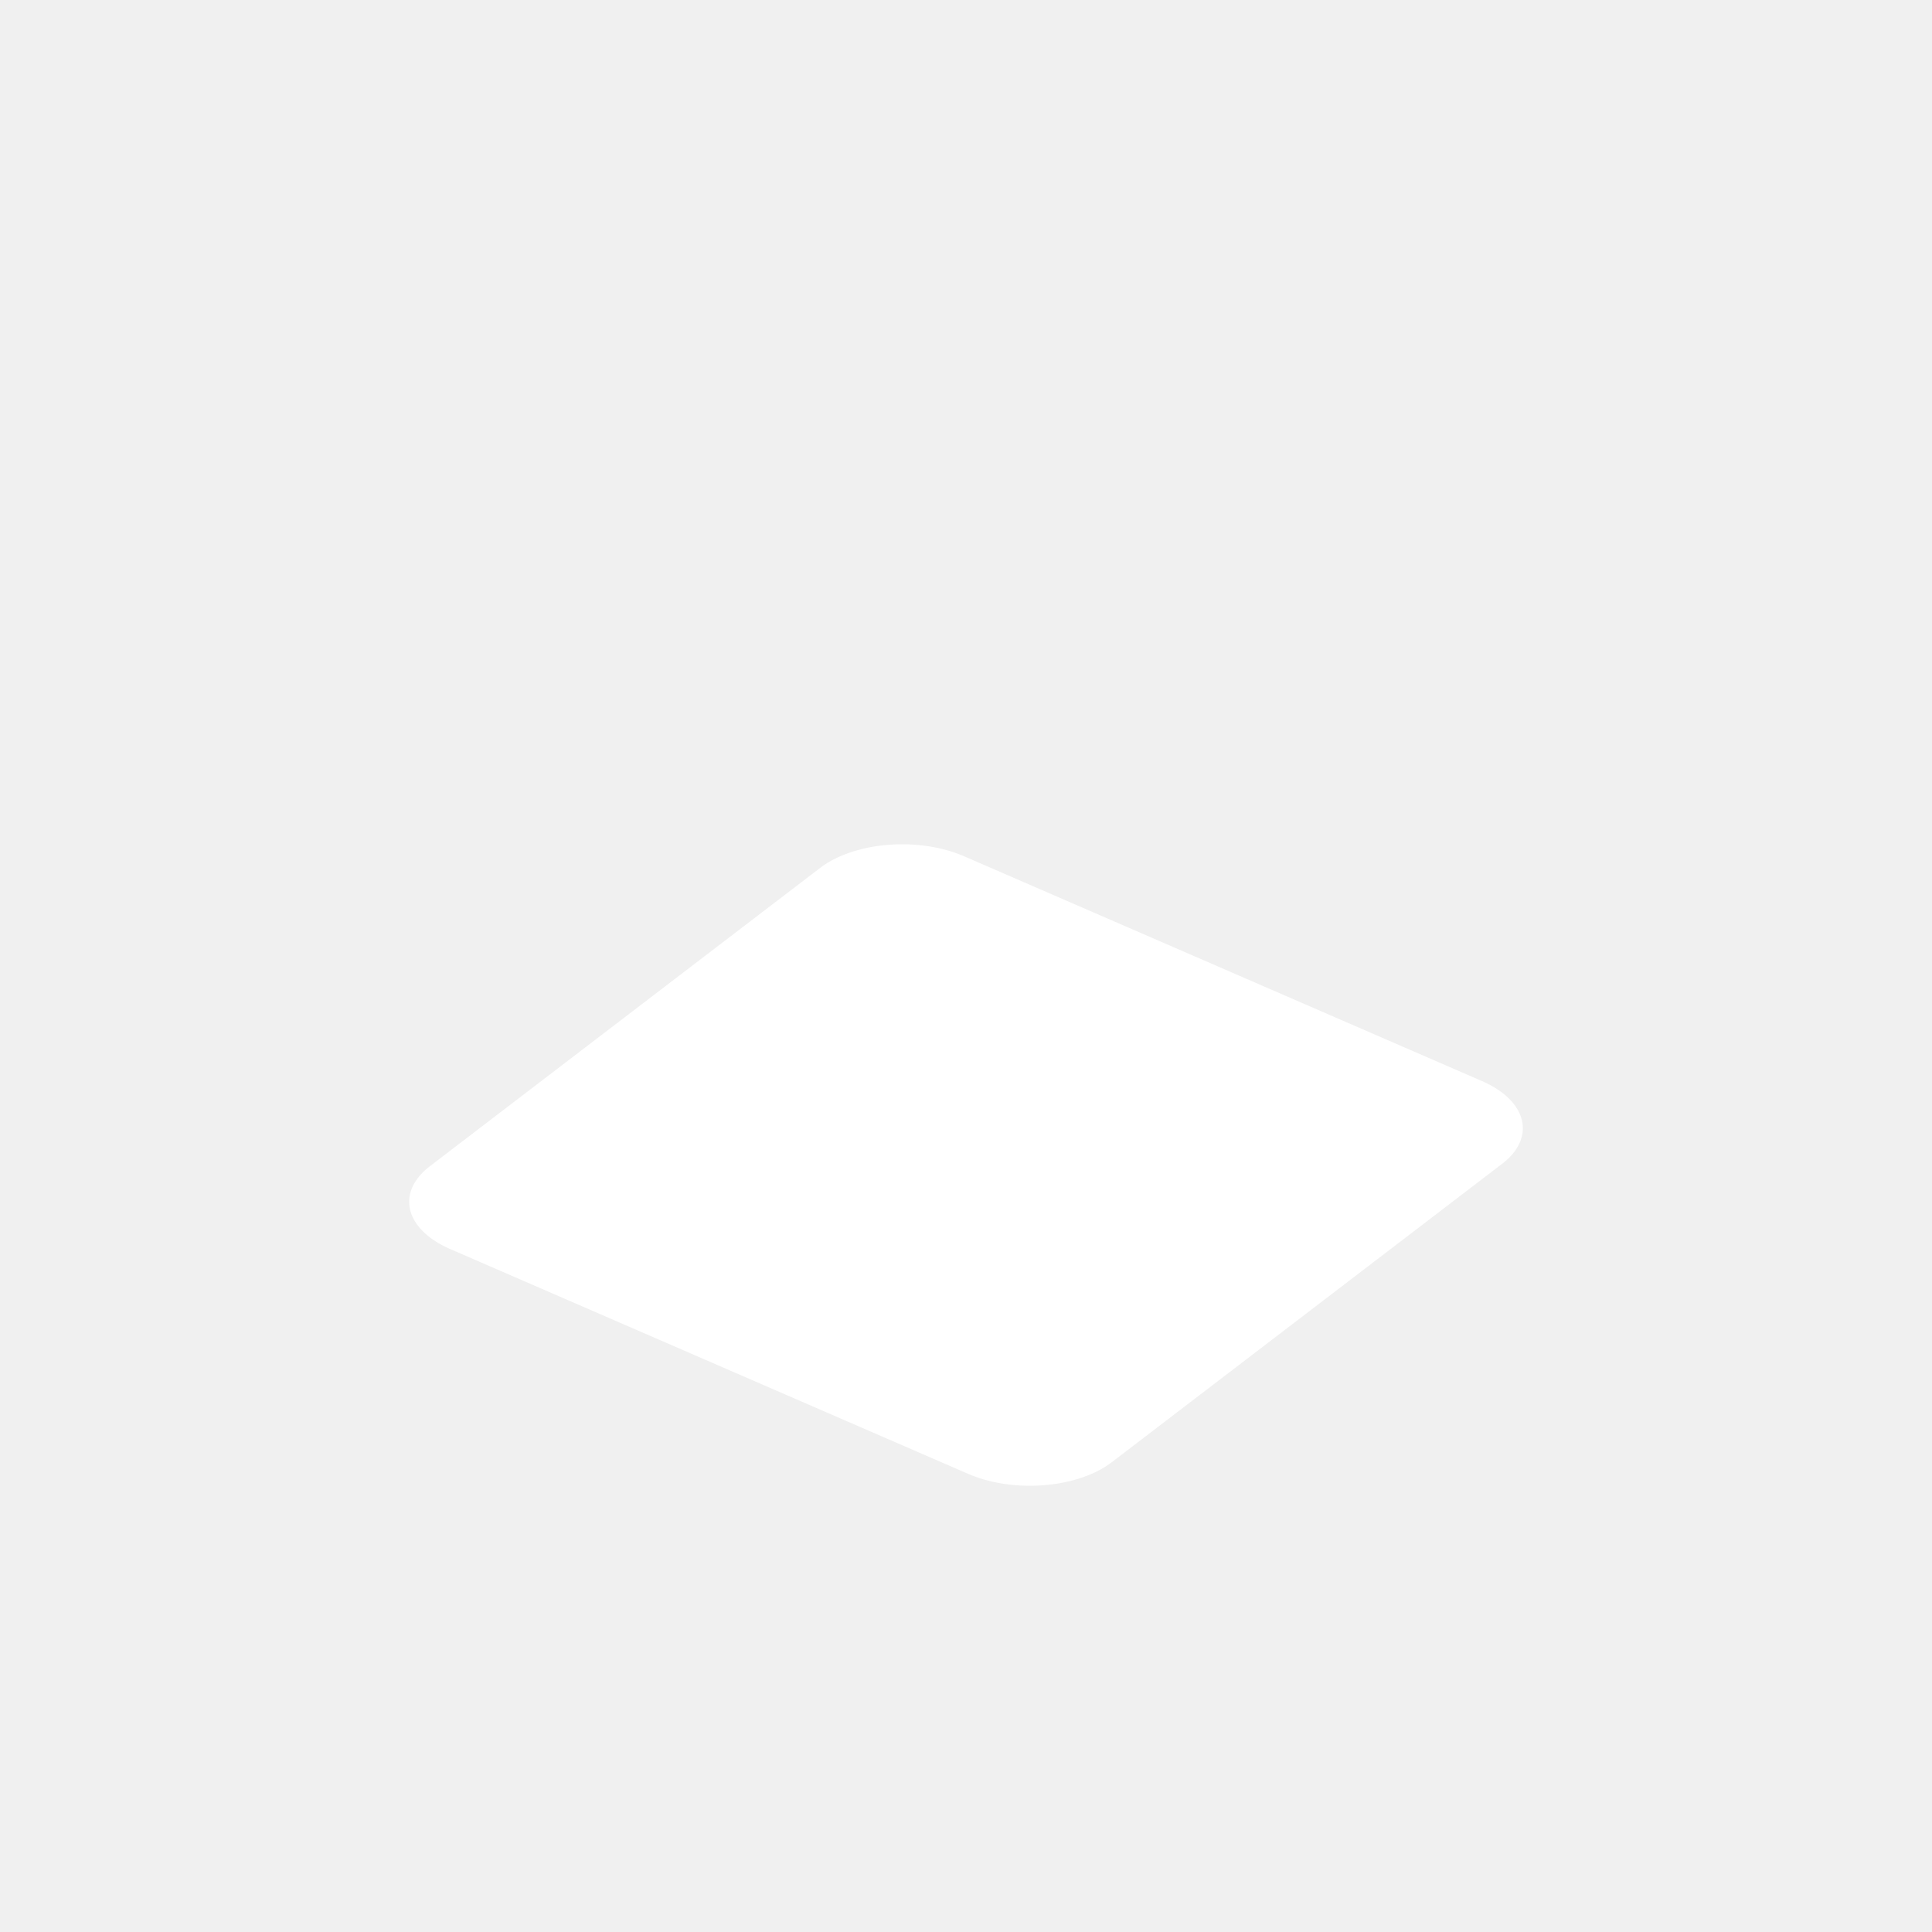
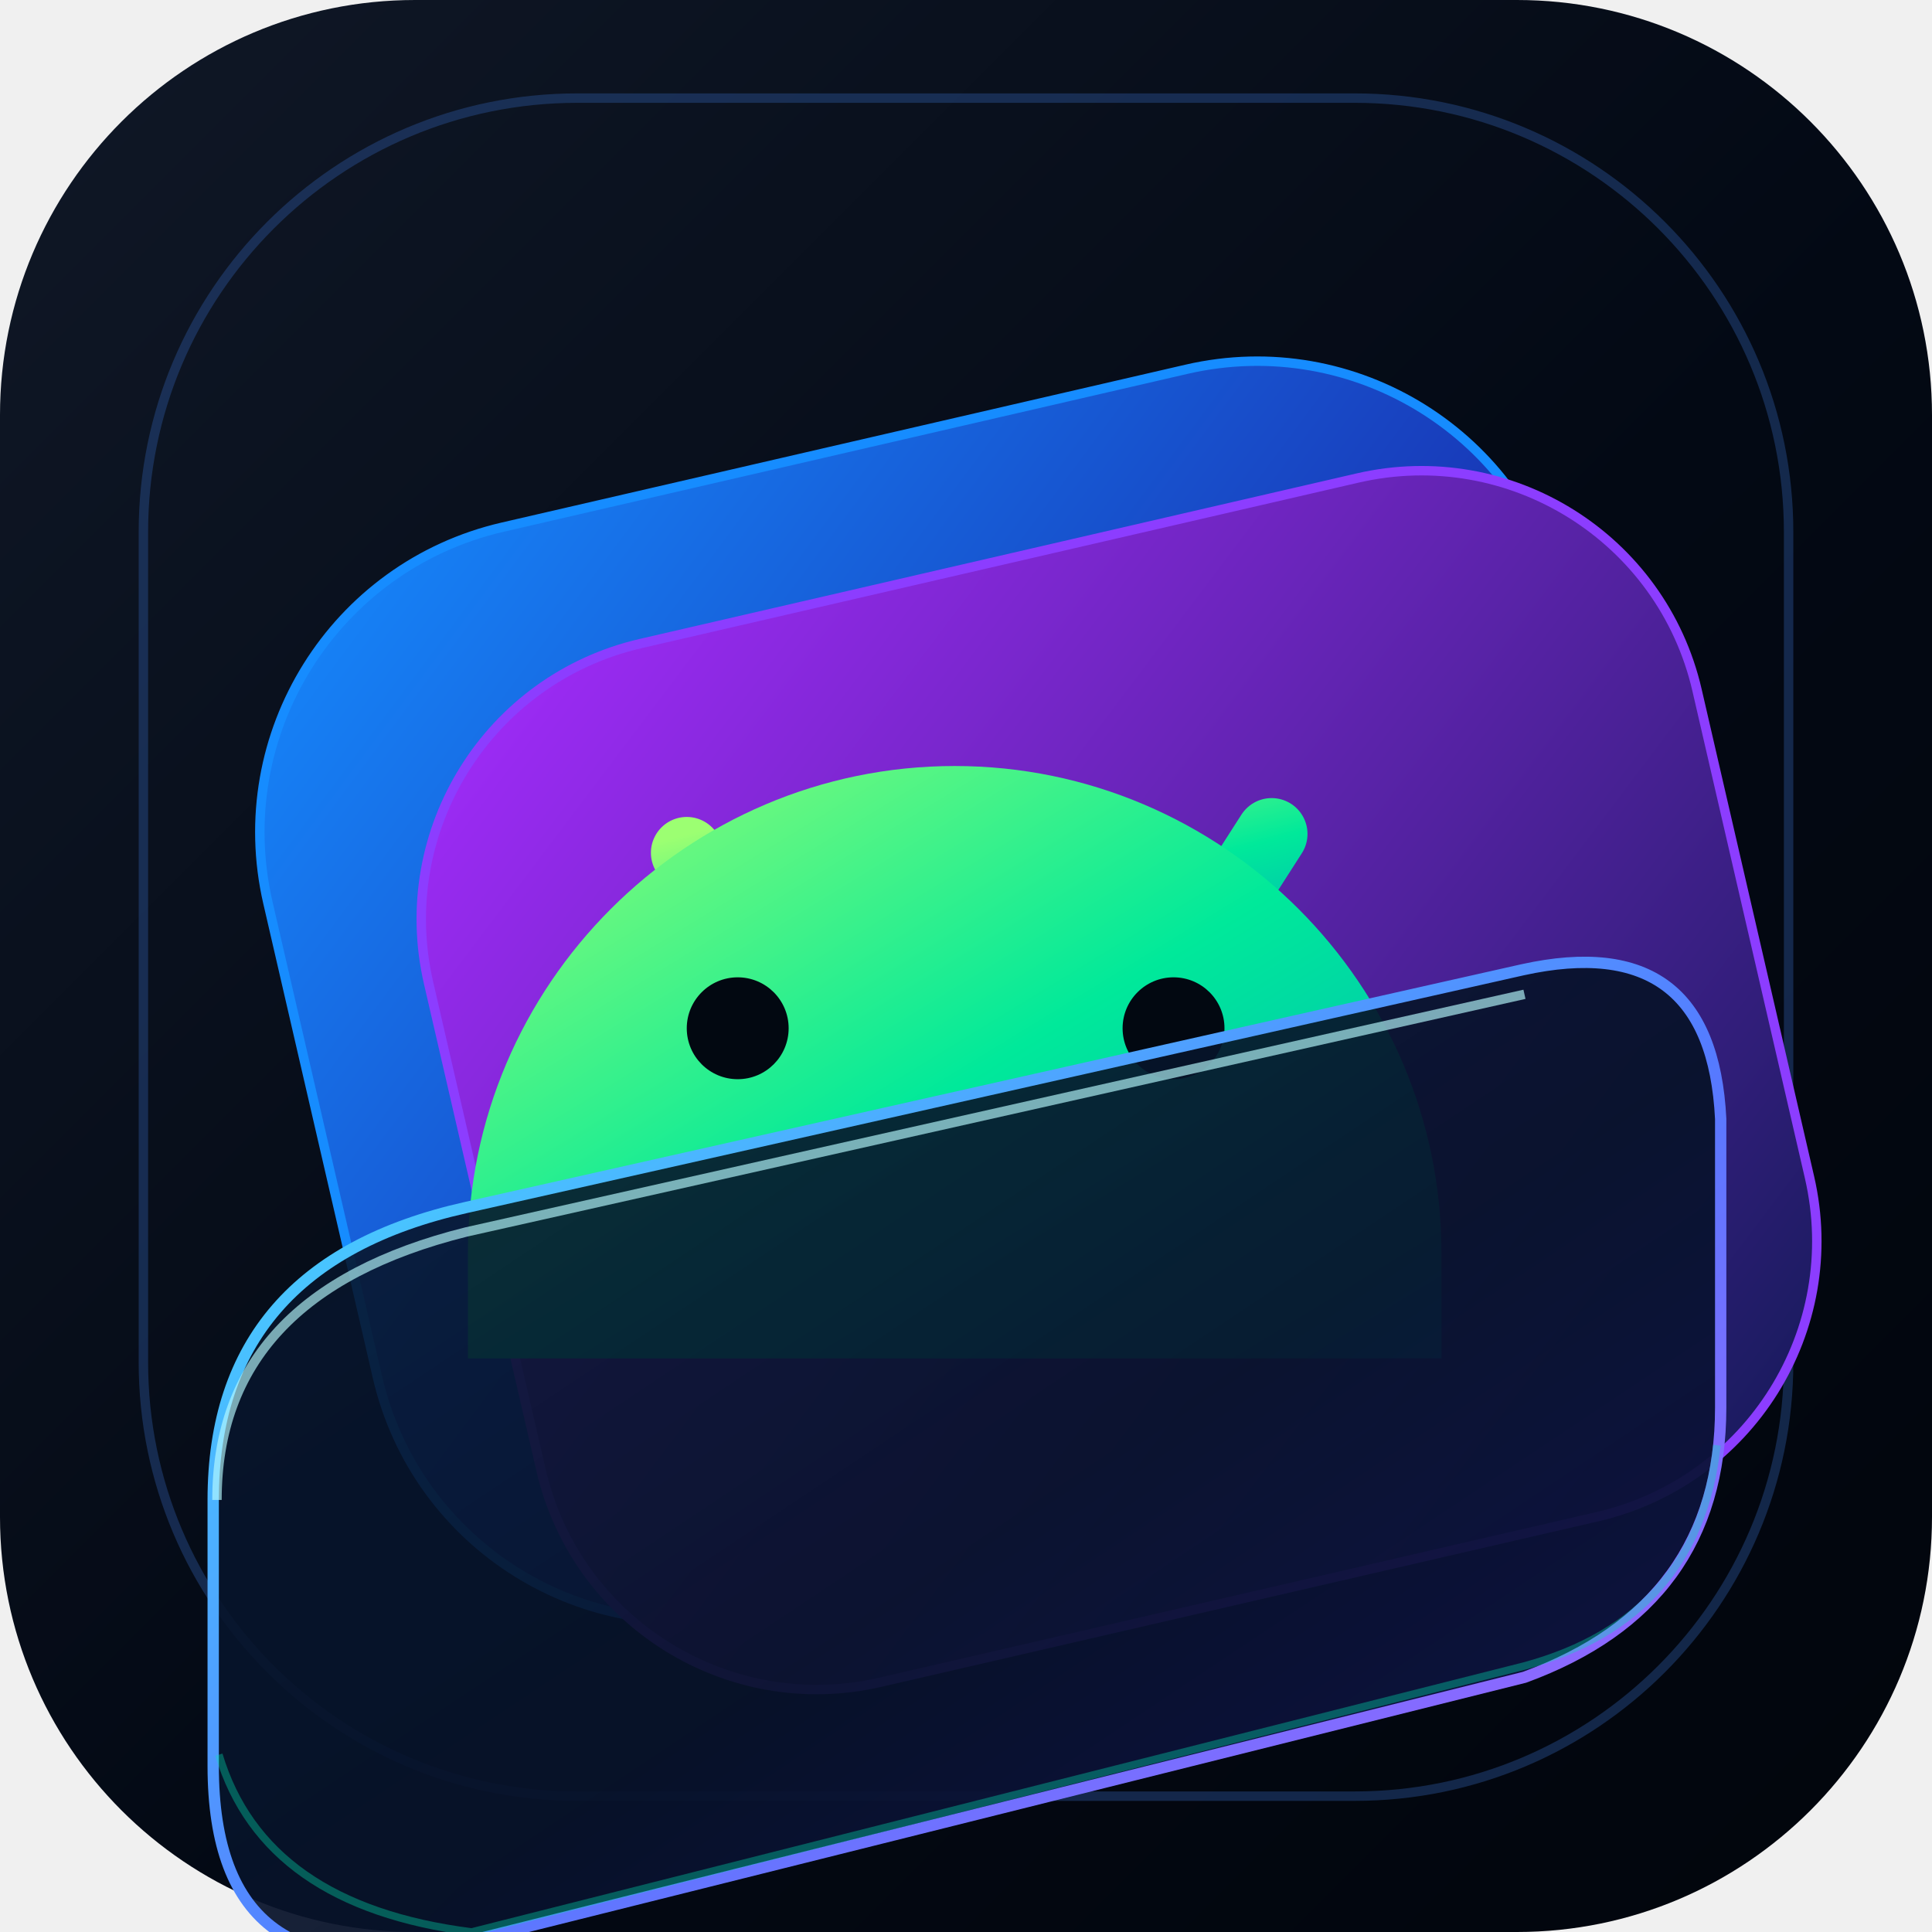
<svg xmlns="http://www.w3.org/2000/svg" width="1024" height="1024" viewBox="0 0 1024 1024">
-   <path fill="#FFFFFF" d="M589.22,775.03 L587.90,775.99 L586.52,776.93 L585.08,777.83 L583.57,778.70 L582.01,779.54 L580.39,780.34 L578.72,781.10 L577.00,781.83 L575.22,782.51 L573.41,783.15 L571.55,783.76 L569.65,784.32 L567.72,784.83 L565.75,785.31 L563.75,785.73 L561.72,786.12 L559.67,786.45 L557.60,786.74 L555.51,786.98 L553.40,787.18 L551.29,787.33 L549.16,787.42 L547.03,787.48 L544.90,787.48 L542.77,787.43 L540.64,787.34 L538.52,787.20 L536.42,787.01 L534.32,786.77 L532.25,786.49 L530.20,786.16 L528.17,785.78 L526.16,785.36 L524.19,784.89 L522.25,784.38 L520.35,783.82 L518.49,783.22 L516.67,782.58 L514.89,781.90 L513.16,781.18 L238.48,661.96 L236.81,661.20 L235.18,660.41 L233.61,659.57 L232.10,658.71 L230.65,657.81 L229.26,656.88 L227.94,655.91 L226.68,654.92 L225.49,653.90 L224.38,652.85 L223.33,651.78 L222.36,650.69 L221.46,649.58 L220.64,648.44 L219.90,647.29 L219.23,646.12 L218.65,644.94 L218.15,643.75 L217.73,642.55 L217.39,641.33 L217.13,640.11 L216.96,638.89 L216.87,637.66 L216.87,636.43 L216.95,635.21 L217.11,633.98 L217.36,632.76 L217.69,631.55 L218.10,630.34 L218.59,629.15 L219.17,627.96 L219.82,626.80 L220.55,625.64 L221.37,624.51 L222.25,623.39 L223.22,622.29 L224.26,621.22 L225.37,620.17 L226.55,619.15 L227.80,618.15 L434.78,459.94 L436.10,458.97 L437.48,458.04 L438.92,457.13 L440.43,456.26 L441.99,455.43 L443.61,454.63 L445.28,453.86 L447.00,453.14 L448.78,452.46 L450.59,451.81 L452.45,451.21 L454.35,450.65 L456.28,450.13 L458.25,449.66 L460.25,449.23 L462.28,448.85 L464.33,448.51 L466.40,448.22 L468.49,447.98 L470.60,447.79 L472.71,447.64 L474.84,447.54 L476.97,447.49 L479.10,447.49 L481.23,447.53 L483.36,447.63 L485.48,447.77 L487.58,447.96 L489.68,448.20 L491.75,448.48 L493.80,448.81 L495.83,449.19 L497.84,449.61 L499.81,450.08 L501.75,450.59 L503.65,451.14 L505.51,451.74 L507.33,452.38 L509.11,453.06 L510.84,453.78 L785.52,573.01 L787.19,573.76 L788.82,574.56 L790.39,575.39 L791.90,576.26 L793.35,577.16 L794.74,578.09 L796.06,579.05 L797.32,580.05 L798.51,581.07 L799.62,582.11 L800.67,583.18 L801.64,584.27 L802.54,585.39 L803.36,586.52 L804.10,587.67 L804.77,588.84 L805.35,590.02 L805.85,591.22 L806.27,592.42 L806.61,593.63 L806.87,594.85 L807.04,596.08 L807.13,597.30 L807.13,598.53 L807.05,599.76 L806.89,600.99 L806.64,602.21 L806.31,603.42 L805.90,604.62 L805.41,605.82 L804.83,607.00 L804.18,608.17 L803.45,609.32 L802.63,610.46 L801.75,611.58 L800.78,612.67 L799.74,613.75 L798.63,614.79 L797.45,615.82 L796.20,616.81 Z" />
+   <defs>
+     <linearGradient id="bg" x1="0" y1="0" x2="1" y2="1">
+       <stop stop-color="#101827" />
+       <stop offset=".55" stop-color="#030914" />
+       <stop offset="1" stop-color="#02050c" />
+     </linearGradient>
+     <linearGradient id="blue" x1="0" y1="0" x2="1" y2="1">
+       <stop stop-color="#168cff" />
+       <stop offset=".55" stop-color="#183cbb" />
+       <stop offset="1" stop-color="#080f34" />
+     </linearGradient>
+     <linearGradient id="purple" x1="0" y1="0" x2="1" y2="1">
+       <stop stop-color="#a52cff" />
+       <stop offset="1" stop-color="#111a55" />
+     </linearGradient>
+     <linearGradient id="green" x1="0" y1="0" x2="1" y2="1">
+       <stop stop-color="#9cff72" />
+       <stop offset=".52" stop-color="#00e99a" />
+       <stop offset="1" stop-color="#00a9bd" />
+     </linearGradient>
+     <linearGradient id="glass" x1="0" y1="0" x2="1" y2="1">
+       <stop stop-color="#07172c" stop-opacity=".86" />
+       <stop offset=".55" stop-color="#07122a" stop-opacity=".94" />
+       <stop offset="1" stop-color="#11134c" stop-opacity=".96" />
+     </linearGradient>
+     <linearGradient id="rim" x1="0" y1="0" x2="1" y2="1">
+       <stop stop-color="#42eaff" />
+       <stop offset=".55" stop-color="#557aff" />
+       <stop offset="1" stop-color="#b45bff" />
+     </linearGradient>
+     <filter id="glow" x="-40%" y="-40%" width="180%" height="180%">
+       <feGaussianBlur stdDeviation="20" />
+     </filter>
+   </defs>
+   <rect x="0" y="0" width="1024" height="1024" rx="220" fill="url(#bg)" />
+   <rect x="76" y="52" width="872" height="900" rx="230" fill="none" stroke="#315da8" stroke-opacity=".38" stroke-width="5" />
+   <rect x="162" y="230" width="704" height="590" rx="166" transform="rotate(-13 514 525)" fill="url(#blue)" stroke="#168cff" stroke-width="5" />
+   <rect x="248" y="290" width="690" height="565" rx="150" transform="rotate(-13 593 572)" fill="url(#purple)" stroke="#8c3dff" stroke-width="5" />
+   <path d="M364 452 L414 525 M674 442 L624 520" fill="none" stroke="url(#green)" stroke-width="38" stroke-linecap="round" />
+   <path d="M248 664 C248 522 364 406 506 406 C648 406 764 522 764 664 L764 720 L248 720 Z" fill="url(#green)" />
+   <circle cx="391" cy="545" r="27" fill="#020811" />
+   <circle cx="622" cy="545" r="27" fill="#020811" />
+   <path d="M113 795 Q113 670 247 640 L807 514 Q907 492 912 593 L912 746 Q912 851 808 889 L244 1030 Q113 1062 113 936 Z" fill="url(#glass)" stroke="url(#rim)" stroke-width="6" />
+   <path d="M115 795 Q115 686 247 653 L808 527" fill="none" stroke="#b7faff" stroke-opacity=".65" stroke-width="5" />
+   <path d="M116 930 Q140 1010 250 1024 L808 883 Q900 858 910 766" fill="none" stroke="#00e9b5" stroke-opacity=".35" stroke-width="4" />
</svg>
